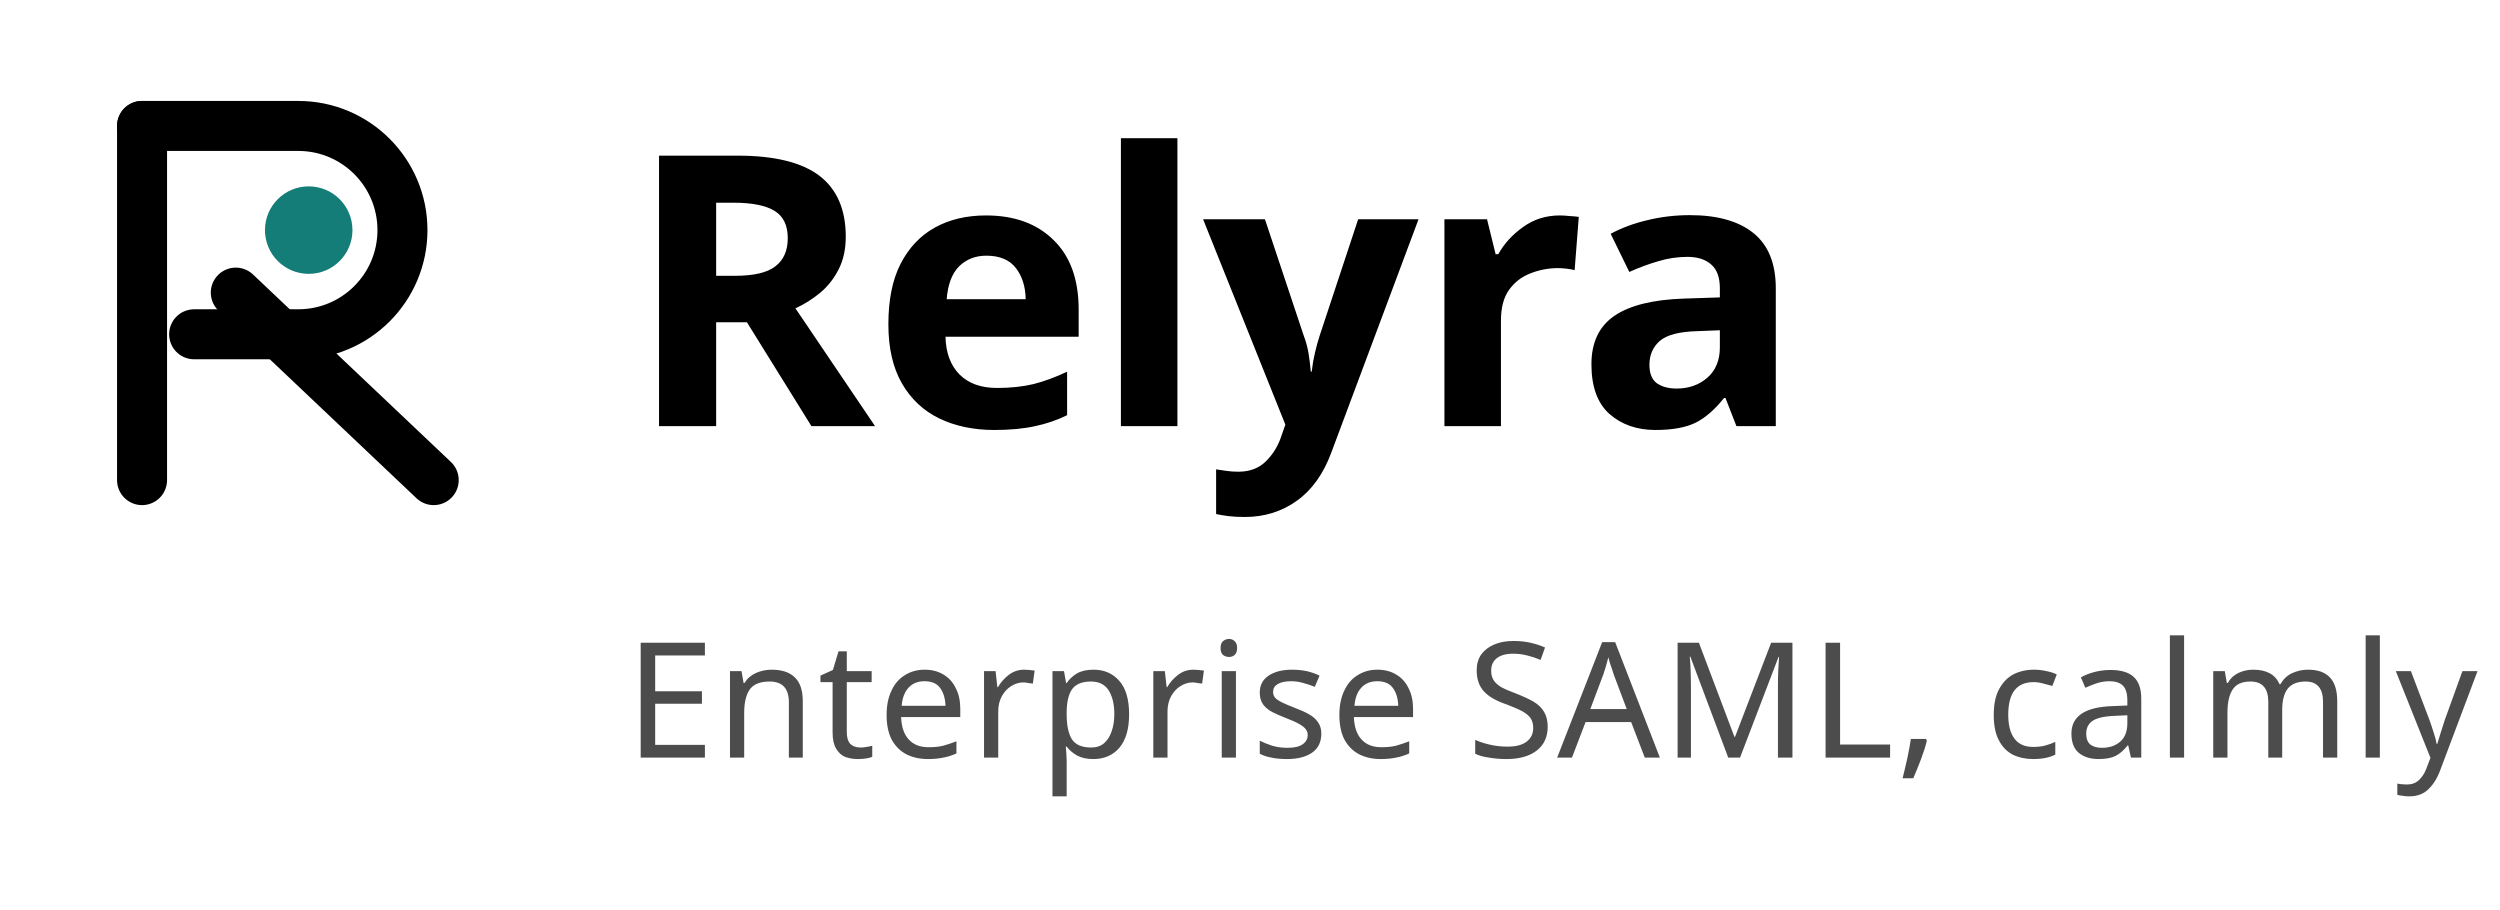
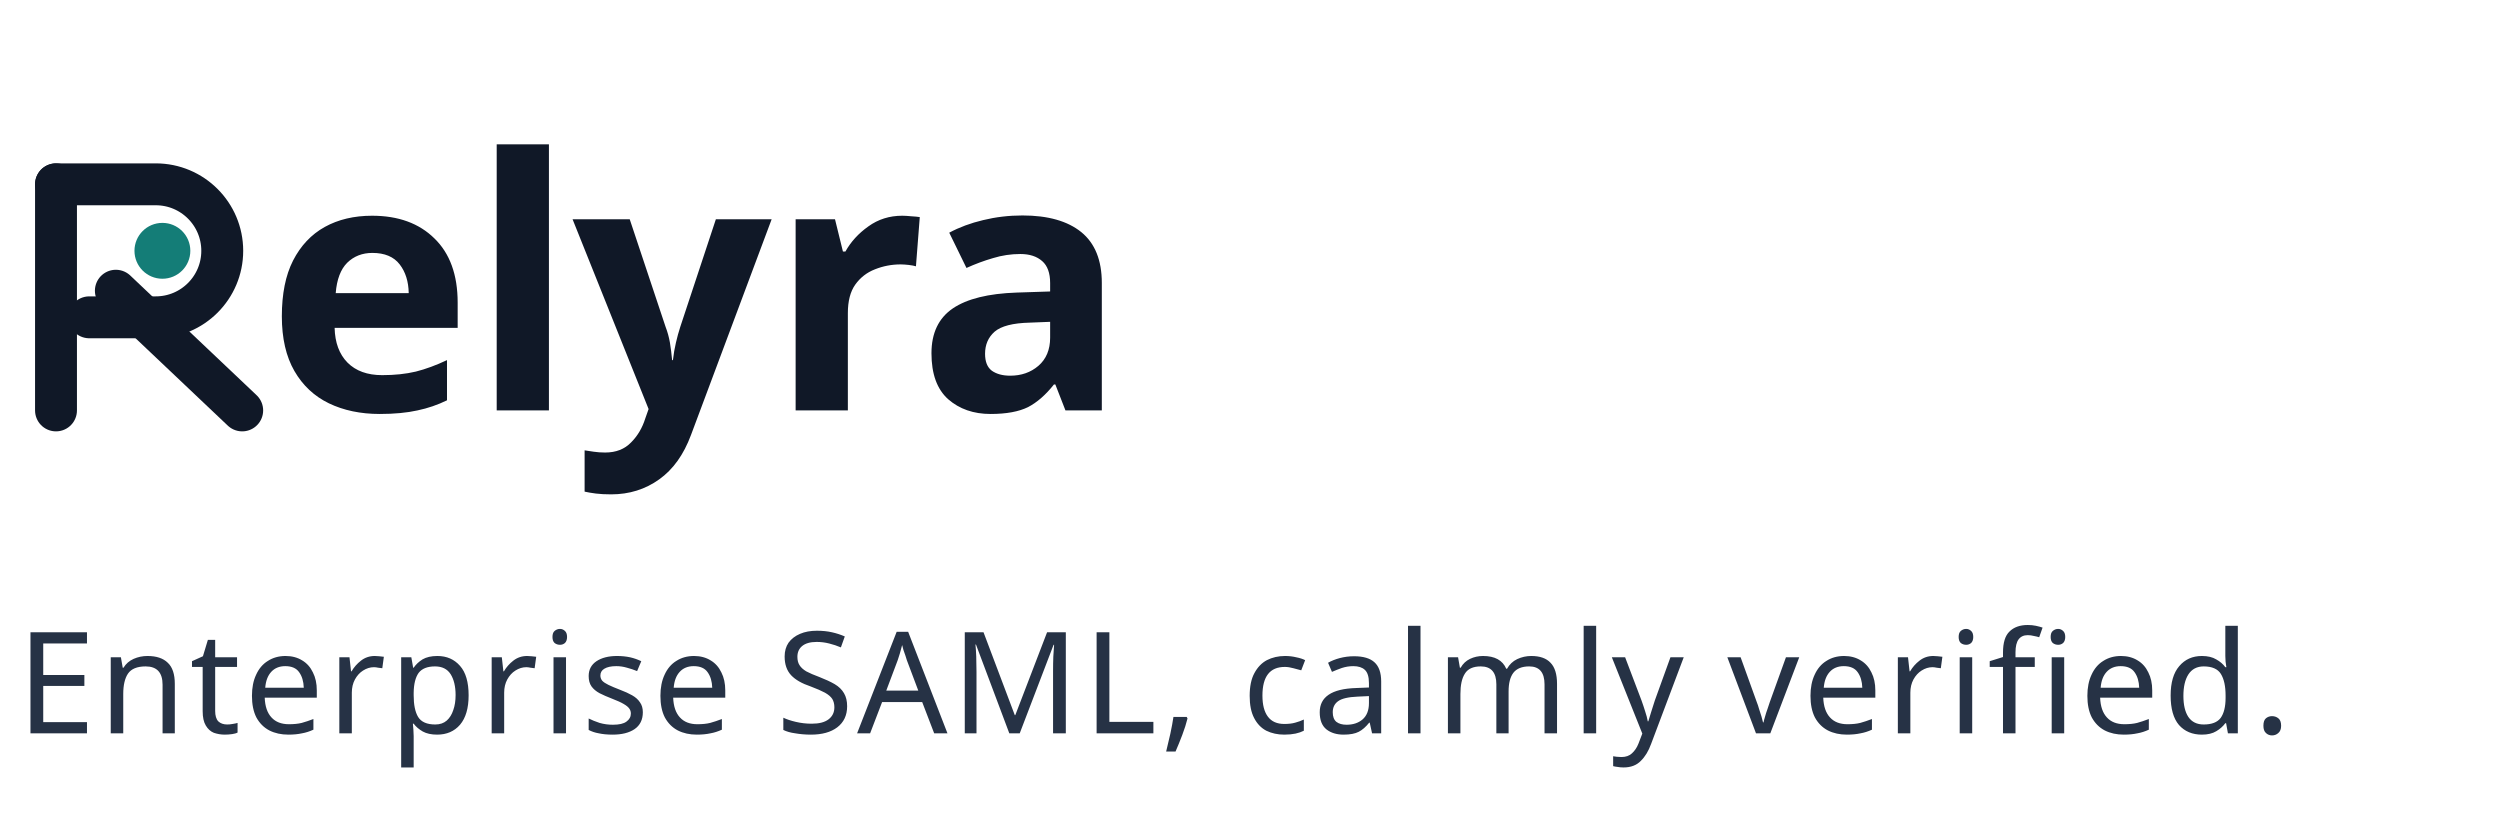
- <svg xmlns="http://www.w3.org/2000/svg" viewBox="0 0 132 48" fill="none">
-   <g transform="translate(2 2.8) scale(1.1)">
-     <g stroke="currentColor" stroke-width="2.4" stroke-linecap="round" stroke-linejoin="round" fill="none">
-       <path d="M5 3.5 V20.5" />
-       <path d="M5 3.5 H12.5 A5 5 0 0 1 12.5 13.5 H7.5" />
-       <path d="M9.5 11.5 L19 20.5" />
+ <svg xmlns="http://www.w3.org/2000/svg" viewBox="0 0 150 50" fill="none" role="img" aria-label="Relyra — Enterprise SAML, calmly verified.">
+   <style>
+     .rl-ink { stroke: #101827; }
+     .rl-wm  { fill: #101827; }
+     .rl-node { fill: #147D77; }
+     .rl-tag { fill: #263245; }
+     @media (prefers-color-scheme: dark) {
+       .rl-ink { stroke: #F8FAFC; }
+       .rl-wm  { fill: #F8FAFC; }
+       .rl-node { fill: #61D6C8; }
+       .rl-tag { fill: #CBD5E1; }
+     }
+   </style>
+   <g transform="translate(0 1) scale(1.05)">
+     <g transform="translate(-0.6 6.92) scale(0.76)">
+       <g class="rl-ink" stroke-width="3.15" stroke-linecap="round" stroke-linejoin="round" fill="none">
+         <path d="M5 3.5 V20.5" />
+         <path d="M5 3.5 H12.5 A5 5 0 0 1 12.5 13.5 H7.5" />
+         <path d="M9.5 11.5 L19 20.5" />
+       </g>
+       <circle class="rl-node" cx="13" cy="8.5" r="2.1" />
    </g>
-     <circle cx="13" cy="8.5" r="2.1" fill="#147D77" />
+     <text class="rl-wm" x="15.2" y="22.5" font-family="'IBM Plex Sans Condensed','IBM Plex Sans',system-ui,sans-serif" font-weight="600" font-size="20" letter-spacing="-0.2">elyra</text>
  </g>
-   <text x="33" y="22.5" font-family="'IBM Plex Sans Condensed','IBM Plex Sans',system-ui,sans-serif" font-weight="600" font-size="20" letter-spacing="-0.2" fill="currentColor">Relyra</text>
-   <text x="33" y="40" font-family="'Atkinson Hyperlegible',system-ui,sans-serif" font-size="8.5" letter-spacing="0.1" fill="currentColor" opacity="0.7">Enterprise SAML, calmly verified.</text>
+   <text class="rl-tag" x="1" y="44" font-family="'Atkinson Hyperlegible',system-ui,sans-serif" font-size="8.5" letter-spacing="0.2">Enterprise SAML, calmly verified.</text>
</svg>
